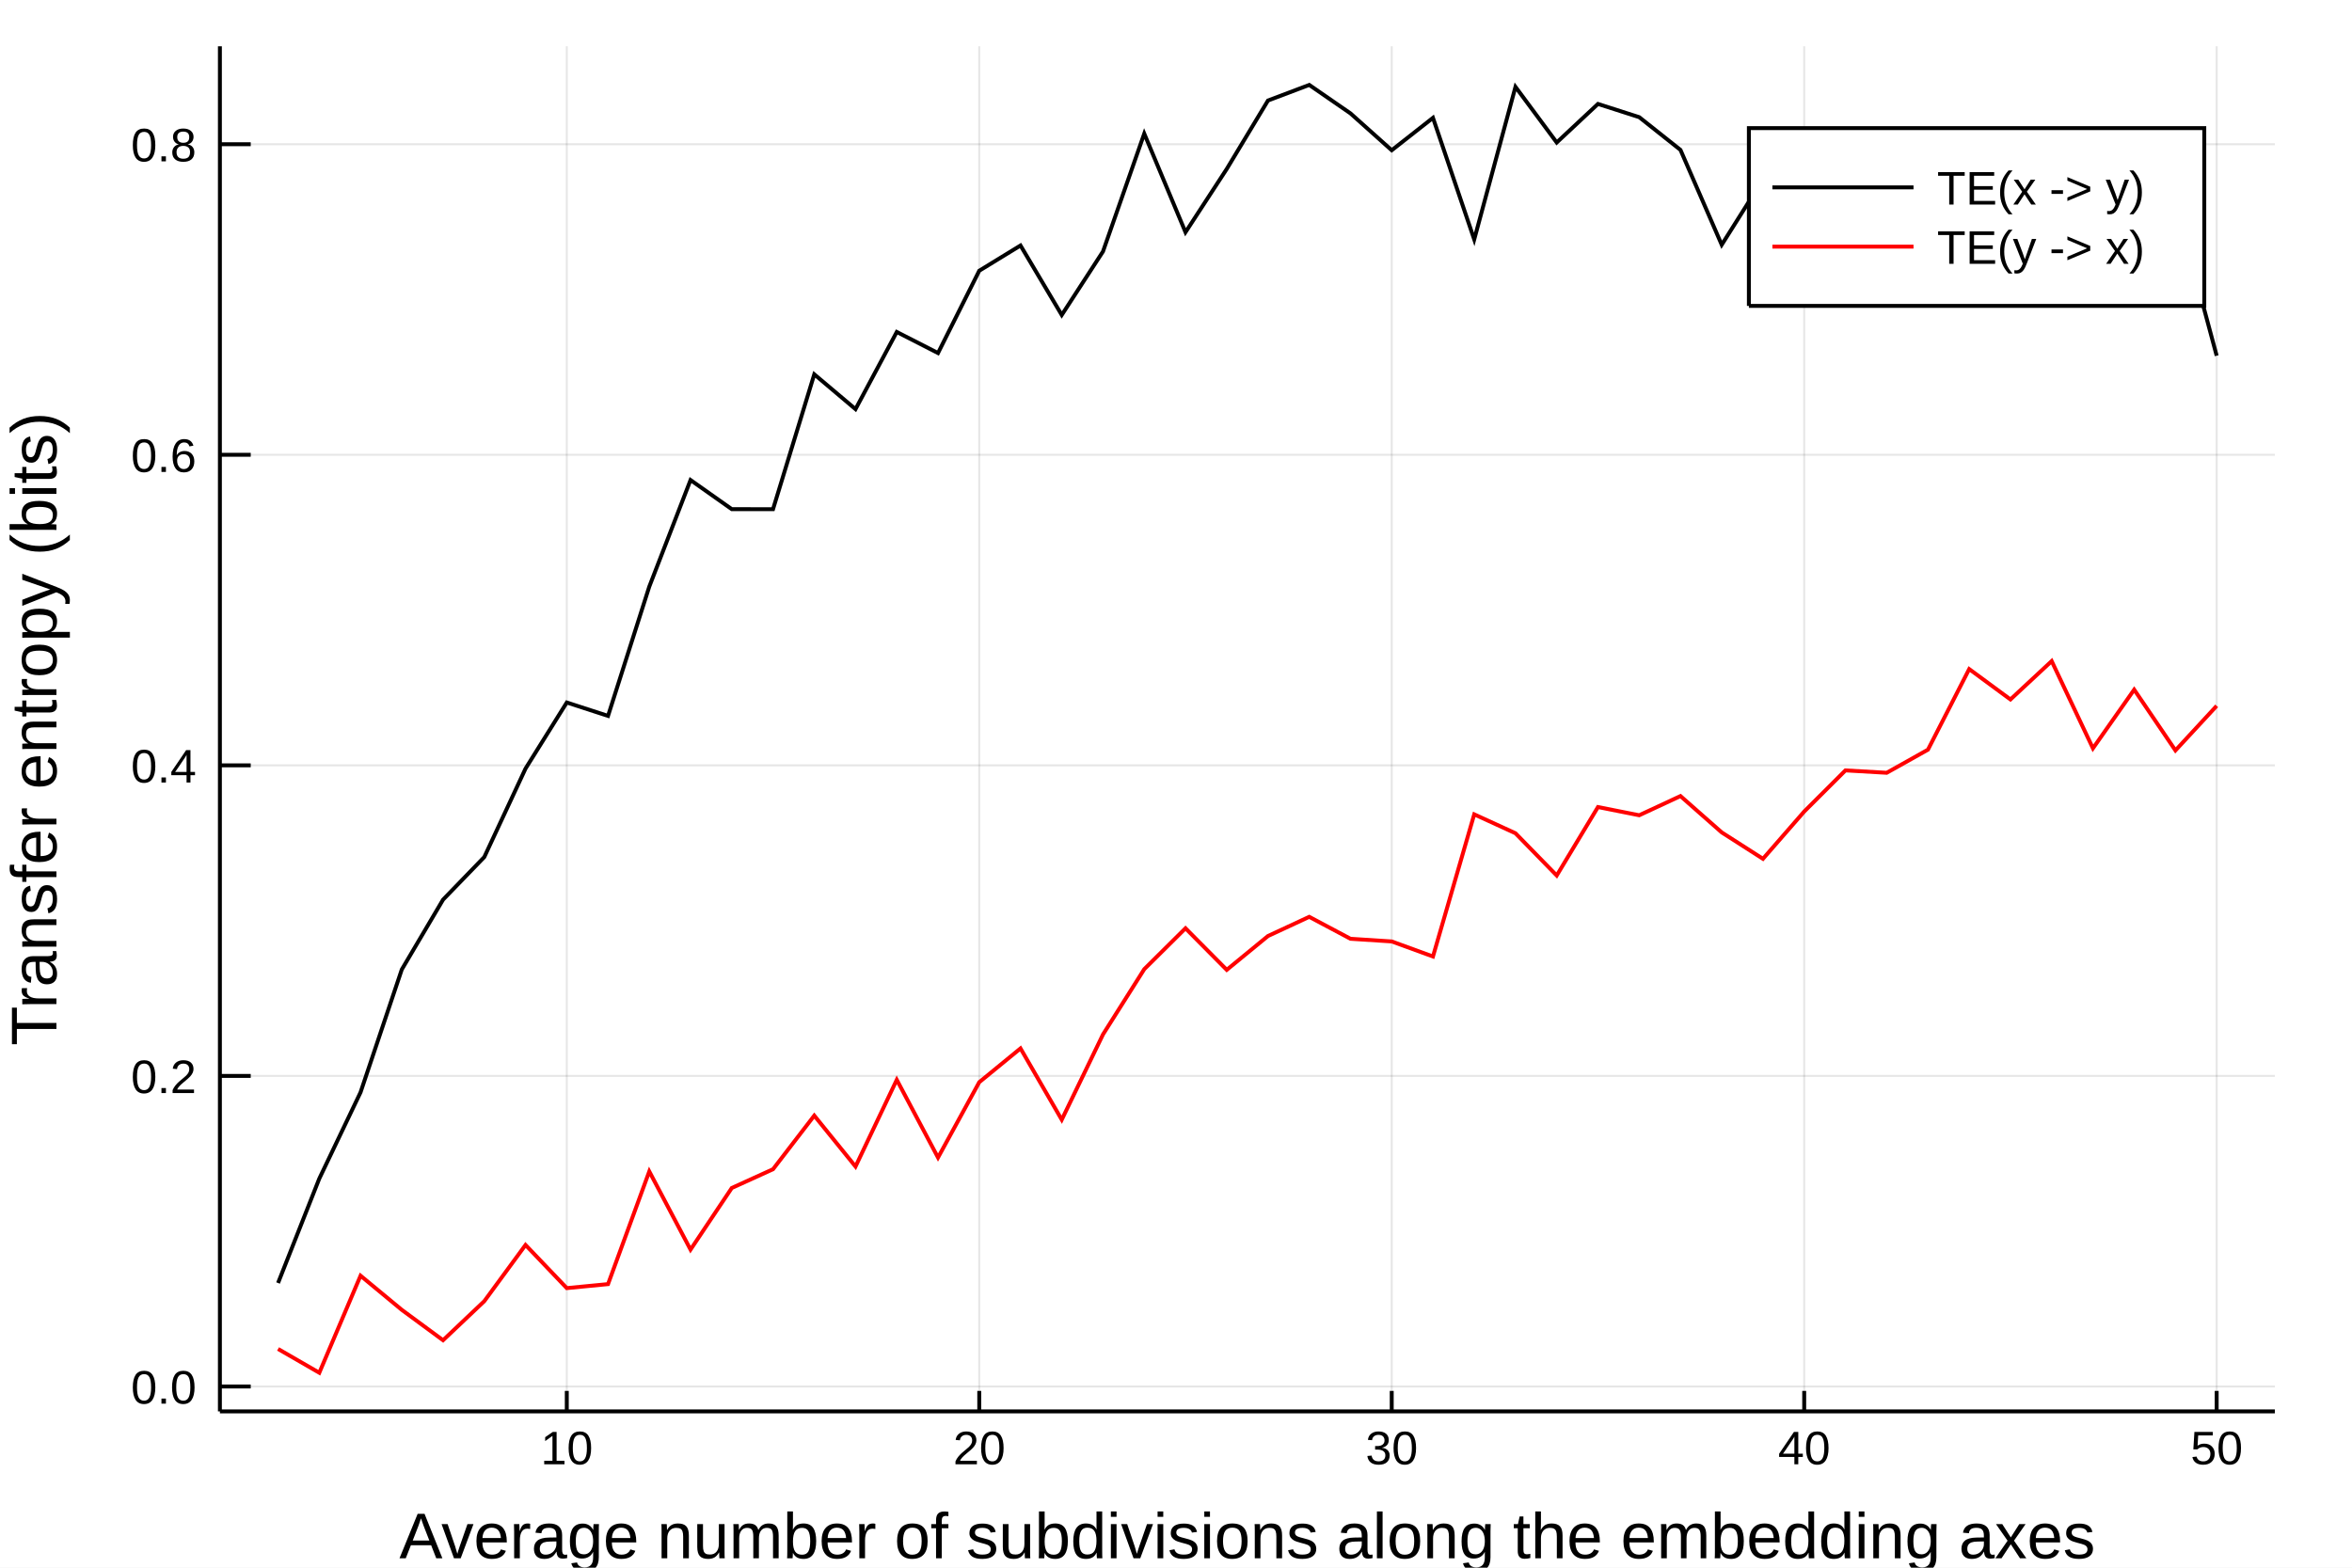
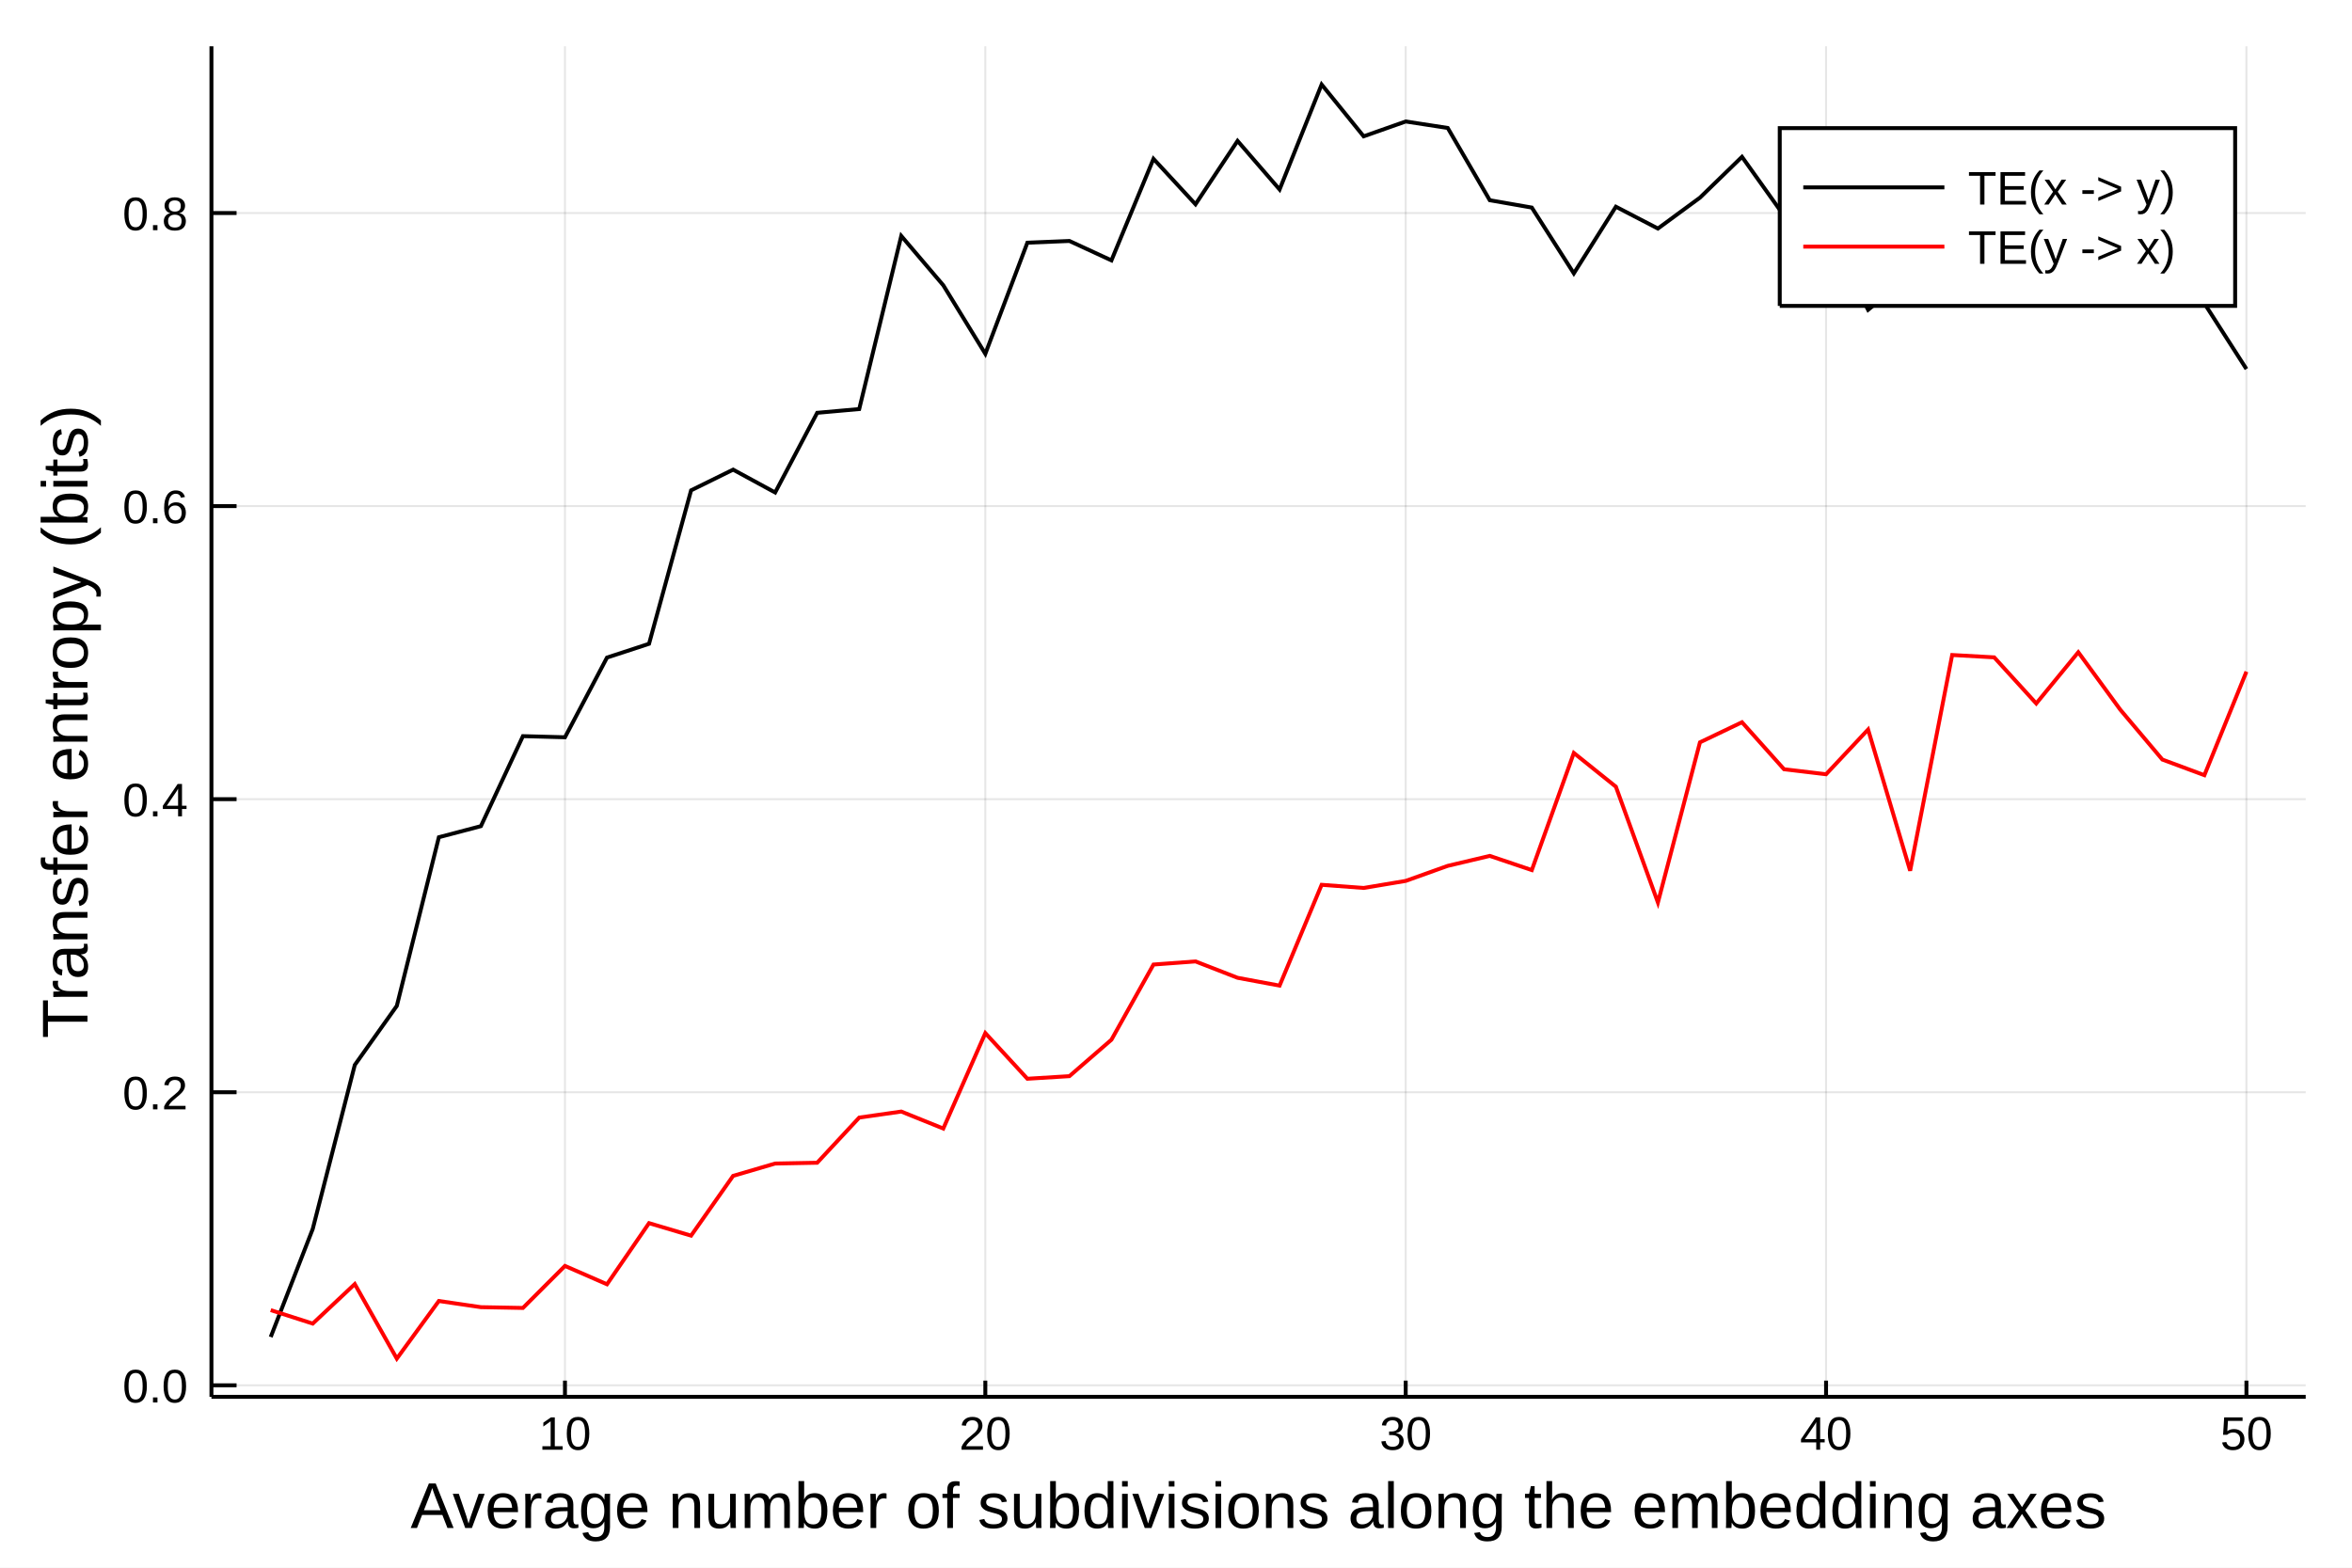
<svg xmlns="http://www.w3.org/2000/svg" width="600" height="400" viewBox="0 0 2400 1600">
  <defs>
-     <clipPath id="clip1600">
+     <clipPath id="clip5700">
      <rect x="0" y="0" width="2400" height="1600" />
    </clipPath>
  </defs>
-   <path clip-path="url(#clip1600)" d=" M0 1600 L2400 1600 L2400 0 L0 0  Z   " fill="#ffffff" fill-rule="evenodd" fill-opacity="1" />
+   <path clip-path="url(#clip5700)" d=" M0 1600 L2400 1600 L2400 0 L0 0  Z   " fill="#ffffff" fill-rule="evenodd" fill-opacity="1" />
  <defs>
-     <clipPath id="clip1601">
+     <clipPath id="clip5701">
      <rect x="480" y="0" width="1681" height="1600" />
    </clipPath>
  </defs>
-   <path clip-path="url(#clip1600)" d=" M224.386 1440.48 L2321.26 1440.48 L2321.26 47.244 L224.386 47.244  Z   " fill="#ffffff" fill-rule="evenodd" fill-opacity="1" />
+   <path clip-path="url(#clip5700)" d=" M215.754 1425.62 L2352.76 1425.62 L2352.76 47.244 L215.754 47.244  Z   " fill="#ffffff" fill-rule="evenodd" fill-opacity="1" />
  <defs>
-     <clipPath id="clip1602">
-       <rect x="224" y="47" width="2098" height="1394" />
+     <clipPath id="clip5702">
+       <rect x="215" y="47" width="2138" height="1379" />
    </clipPath>
  </defs>
-   <polyline clip-path="url(#clip1602)" style="stroke:#000000; stroke-width:2; stroke-opacity:0.1; fill:none" points="   578.355,1440.48 578.355,47.244    " />
-   <polyline clip-path="url(#clip1602)" style="stroke:#000000; stroke-width:2; stroke-opacity:0.1; fill:none" points="   999.245,1440.48 999.245,47.244    " />
-   <polyline clip-path="url(#clip1602)" style="stroke:#000000; stroke-width:2; stroke-opacity:0.1; fill:none" points="   1420.13,1440.48 1420.13,47.244    " />
-   <polyline clip-path="url(#clip1602)" style="stroke:#000000; stroke-width:2; stroke-opacity:0.1; fill:none" points="   1841.02,1440.48 1841.02,47.244    " />
-   <polyline clip-path="url(#clip1602)" style="stroke:#000000; stroke-width:2; stroke-opacity:0.1; fill:none" points="   2261.91,1440.48 2261.91,47.244    " />
-   <polyline clip-path="url(#clip1602)" style="stroke:#000000; stroke-width:2; stroke-opacity:0.1; fill:none" points="   224.386,1415.06 2321.26,1415.06    " />
-   <polyline clip-path="url(#clip1602)" style="stroke:#000000; stroke-width:2; stroke-opacity:0.1; fill:none" points="   224.386,1098.09 2321.26,1098.09    " />
-   <polyline clip-path="url(#clip1602)" style="stroke:#000000; stroke-width:2; stroke-opacity:0.1; fill:none" points="   224.386,781.126 2321.26,781.126    " />
-   <polyline clip-path="url(#clip1602)" style="stroke:#000000; stroke-width:2; stroke-opacity:0.1; fill:none" points="   224.386,464.161 2321.26,464.161    " />
-   <polyline clip-path="url(#clip1602)" style="stroke:#000000; stroke-width:2; stroke-opacity:0.1; fill:none" points="   224.386,147.196 2321.26,147.196    " />
-   <polyline clip-path="url(#clip1600)" style="stroke:#000000; stroke-width:4; stroke-opacity:1; fill:none" points="   224.386,1440.48 2321.26,1440.48    " />
-   <polyline clip-path="url(#clip1600)" style="stroke:#000000; stroke-width:4; stroke-opacity:1; fill:none" points="   224.386,1440.48 224.386,47.244    " />
-   <polyline clip-path="url(#clip1600)" style="stroke:#000000; stroke-width:4; stroke-opacity:1; fill:none" points="   578.355,1440.48 578.355,1419.58    " />
-   <polyline clip-path="url(#clip1600)" style="stroke:#000000; stroke-width:4; stroke-opacity:1; fill:none" points="   999.245,1440.48 999.245,1419.58    " />
-   <polyline clip-path="url(#clip1600)" style="stroke:#000000; stroke-width:4; stroke-opacity:1; fill:none" points="   1420.13,1440.48 1420.13,1419.58    " />
-   <polyline clip-path="url(#clip1600)" style="stroke:#000000; stroke-width:4; stroke-opacity:1; fill:none" points="   1841.02,1440.48 1841.02,1419.58    " />
-   <polyline clip-path="url(#clip1600)" style="stroke:#000000; stroke-width:4; stroke-opacity:1; fill:none" points="   2261.91,1440.48 2261.91,1419.58    " />
-   <polyline clip-path="url(#clip1600)" style="stroke:#000000; stroke-width:4; stroke-opacity:1; fill:none" points="   224.386,1415.06 255.839,1415.06    " />
-   <polyline clip-path="url(#clip1600)" style="stroke:#000000; stroke-width:4; stroke-opacity:1; fill:none" points="   224.386,1098.09 255.839,1098.09    " />
-   <polyline clip-path="url(#clip1600)" style="stroke:#000000; stroke-width:4; stroke-opacity:1; fill:none" points="   224.386,781.126 255.839,781.126    " />
-   <polyline clip-path="url(#clip1600)" style="stroke:#000000; stroke-width:4; stroke-opacity:1; fill:none" points="   224.386,464.161 255.839,464.161    " />
-   <polyline clip-path="url(#clip1600)" style="stroke:#000000; stroke-width:4; stroke-opacity:1; fill:none" points="   224.386,147.196 255.839,147.196    " />
-   <g clip-path="url(#clip1600)">
-     <text style="fill:#000000; fill-opacity:1; font-family:Arial,Helvetica Neue,Helvetica,sans-serif; font-size:48px; text-anchor:middle;" transform="rotate(0, 578.355, 1494.48)" x="578.355" y="1494.48">10</text>
+   <polyline clip-path="url(#clip5702)" style="stroke:#000000; stroke-width:2; stroke-opacity:0.1; fill:none" points="   576.496,1425.62 576.496,47.244    " />
+   <polyline clip-path="url(#clip5702)" style="stroke:#000000; stroke-width:2; stroke-opacity:0.1; fill:none" points="   1005.44,1425.62 1005.44,47.244    " />
+   <polyline clip-path="url(#clip5702)" style="stroke:#000000; stroke-width:2; stroke-opacity:0.1; fill:none" points="   1434.39,1425.62 1434.39,47.244    " />
+   <polyline clip-path="url(#clip5702)" style="stroke:#000000; stroke-width:2; stroke-opacity:0.1; fill:none" points="   1863.33,1425.62 1863.33,47.244    " />
+   <polyline clip-path="url(#clip5702)" style="stroke:#000000; stroke-width:2; stroke-opacity:0.1; fill:none" points="   2292.27,1425.62 2292.27,47.244    " />
+   <polyline clip-path="url(#clip5702)" style="stroke:#000000; stroke-width:2; stroke-opacity:0.1; fill:none" points="   215.754,1413.86 2352.76,1413.86    " />
+   <polyline clip-path="url(#clip5702)" style="stroke:#000000; stroke-width:2; stroke-opacity:0.1; fill:none" points="   215.754,1114.75 2352.76,1114.75    " />
+   <polyline clip-path="url(#clip5702)" style="stroke:#000000; stroke-width:2; stroke-opacity:0.1; fill:none" points="   215.754,815.641 2352.76,815.641    " />
+   <polyline clip-path="url(#clip5702)" style="stroke:#000000; stroke-width:2; stroke-opacity:0.1; fill:none" points="   215.754,516.531 2352.76,516.531    " />
+   <polyline clip-path="url(#clip5702)" style="stroke:#000000; stroke-width:2; stroke-opacity:0.1; fill:none" points="   215.754,217.421 2352.76,217.421    " />
+   <polyline clip-path="url(#clip5700)" style="stroke:#000000; stroke-width:4; stroke-opacity:1; fill:none" points="   215.754,1425.62 2352.76,1425.62    " />
+   <polyline clip-path="url(#clip5700)" style="stroke:#000000; stroke-width:4; stroke-opacity:1; fill:none" points="   215.754,1425.62 215.754,47.244    " />
+   <polyline clip-path="url(#clip5700)" style="stroke:#000000; stroke-width:4; stroke-opacity:1; fill:none" points="   576.496,1425.62 576.496,1409.08    " />
+   <polyline clip-path="url(#clip5700)" style="stroke:#000000; stroke-width:4; stroke-opacity:1; fill:none" points="   1005.44,1425.62 1005.44,1409.08    " />
+   <polyline clip-path="url(#clip5700)" style="stroke:#000000; stroke-width:4; stroke-opacity:1; fill:none" points="   1434.39,1425.62 1434.39,1409.08    " />
+   <polyline clip-path="url(#clip5700)" style="stroke:#000000; stroke-width:4; stroke-opacity:1; fill:none" points="   1863.33,1425.62 1863.33,1409.08    " />
+   <polyline clip-path="url(#clip5700)" style="stroke:#000000; stroke-width:4; stroke-opacity:1; fill:none" points="   2292.27,1425.62 2292.27,1409.08    " />
+   <polyline clip-path="url(#clip5700)" style="stroke:#000000; stroke-width:4; stroke-opacity:1; fill:none" points="   215.754,1413.86 241.398,1413.86    " />
+   <polyline clip-path="url(#clip5700)" style="stroke:#000000; stroke-width:4; stroke-opacity:1; fill:none" points="   215.754,1114.75 241.398,1114.75    " />
+   <polyline clip-path="url(#clip5700)" style="stroke:#000000; stroke-width:4; stroke-opacity:1; fill:none" points="   215.754,815.641 241.398,815.641    " />
+   <polyline clip-path="url(#clip5700)" style="stroke:#000000; stroke-width:4; stroke-opacity:1; fill:none" points="   215.754,516.531 241.398,516.531    " />
+   <polyline clip-path="url(#clip5700)" style="stroke:#000000; stroke-width:4; stroke-opacity:1; fill:none" points="   215.754,217.421 241.398,217.421    " />
+   <g clip-path="url(#clip5700)">
+     <text style="fill:#000000; fill-opacity:1; font-family:Arial,Helvetica Neue,Helvetica,sans-serif; font-size:48px; text-anchor:middle;" transform="rotate(0, 576.496, 1479.62)" x="576.496" y="1479.62">10</text>
  </g>
-   <g clip-path="url(#clip1600)">
-     <text style="fill:#000000; fill-opacity:1; font-family:Arial,Helvetica Neue,Helvetica,sans-serif; font-size:48px; text-anchor:middle;" transform="rotate(0, 999.245, 1494.48)" x="999.245" y="1494.48">20</text>
+   <g clip-path="url(#clip5700)">
+     <text style="fill:#000000; fill-opacity:1; font-family:Arial,Helvetica Neue,Helvetica,sans-serif; font-size:48px; text-anchor:middle;" transform="rotate(0, 1005.44, 1479.62)" x="1005.44" y="1479.62">20</text>
  </g>
-   <g clip-path="url(#clip1600)">
-     <text style="fill:#000000; fill-opacity:1; font-family:Arial,Helvetica Neue,Helvetica,sans-serif; font-size:48px; text-anchor:middle;" transform="rotate(0, 1420.13, 1494.48)" x="1420.13" y="1494.48">30</text>
+   <g clip-path="url(#clip5700)">
+     <text style="fill:#000000; fill-opacity:1; font-family:Arial,Helvetica Neue,Helvetica,sans-serif; font-size:48px; text-anchor:middle;" transform="rotate(0, 1434.39, 1479.62)" x="1434.39" y="1479.62">30</text>
  </g>
-   <g clip-path="url(#clip1600)">
-     <text style="fill:#000000; fill-opacity:1; font-family:Arial,Helvetica Neue,Helvetica,sans-serif; font-size:48px; text-anchor:middle;" transform="rotate(0, 1841.02, 1494.48)" x="1841.02" y="1494.48">40</text>
+   <g clip-path="url(#clip5700)">
+     <text style="fill:#000000; fill-opacity:1; font-family:Arial,Helvetica Neue,Helvetica,sans-serif; font-size:48px; text-anchor:middle;" transform="rotate(0, 1863.33, 1479.62)" x="1863.33" y="1479.62">40</text>
  </g>
-   <g clip-path="url(#clip1600)">
-     <text style="fill:#000000; fill-opacity:1; font-family:Arial,Helvetica Neue,Helvetica,sans-serif; font-size:48px; text-anchor:middle;" transform="rotate(0, 2261.91, 1494.48)" x="2261.91" y="1494.48">50</text>
+   <g clip-path="url(#clip5700)">
+     <text style="fill:#000000; fill-opacity:1; font-family:Arial,Helvetica Neue,Helvetica,sans-serif; font-size:48px; text-anchor:middle;" transform="rotate(0, 2292.27, 1479.62)" x="2292.27" y="1479.62">50</text>
  </g>
-   <g clip-path="url(#clip1600)">
-     <text style="fill:#000000; fill-opacity:1; font-family:Arial,Helvetica Neue,Helvetica,sans-serif; font-size:48px; text-anchor:end;" transform="rotate(0, 200.386, 1432.56)" x="200.386" y="1432.56">0.0</text>
+   <g clip-path="url(#clip5700)">
+     <text style="fill:#000000; fill-opacity:1; font-family:Arial,Helvetica Neue,Helvetica,sans-serif; font-size:48px; text-anchor:end;" transform="rotate(0, 191.754, 1431.36)" x="191.754" y="1431.36">0.0</text>
  </g>
-   <g clip-path="url(#clip1600)">
-     <text style="fill:#000000; fill-opacity:1; font-family:Arial,Helvetica Neue,Helvetica,sans-serif; font-size:48px; text-anchor:end;" transform="rotate(0, 200.386, 1115.59)" x="200.386" y="1115.59">0.2</text>
+   <g clip-path="url(#clip5700)">
+     <text style="fill:#000000; fill-opacity:1; font-family:Arial,Helvetica Neue,Helvetica,sans-serif; font-size:48px; text-anchor:end;" transform="rotate(0, 191.754, 1132.25)" x="191.754" y="1132.25">0.2</text>
  </g>
-   <g clip-path="url(#clip1600)">
-     <text style="fill:#000000; fill-opacity:1; font-family:Arial,Helvetica Neue,Helvetica,sans-serif; font-size:48px; text-anchor:end;" transform="rotate(0, 200.386, 798.626)" x="200.386" y="798.626">0.4</text>
+   <g clip-path="url(#clip5700)">
+     <text style="fill:#000000; fill-opacity:1; font-family:Arial,Helvetica Neue,Helvetica,sans-serif; font-size:48px; text-anchor:end;" transform="rotate(0, 191.754, 833.141)" x="191.754" y="833.141">0.4</text>
  </g>
-   <g clip-path="url(#clip1600)">
-     <text style="fill:#000000; fill-opacity:1; font-family:Arial,Helvetica Neue,Helvetica,sans-serif; font-size:48px; text-anchor:end;" transform="rotate(0, 200.386, 481.661)" x="200.386" y="481.661">0.6</text>
+   <g clip-path="url(#clip5700)">
+     <text style="fill:#000000; fill-opacity:1; font-family:Arial,Helvetica Neue,Helvetica,sans-serif; font-size:48px; text-anchor:end;" transform="rotate(0, 191.754, 534.031)" x="191.754" y="534.031">0.6</text>
  </g>
-   <g clip-path="url(#clip1600)">
-     <text style="fill:#000000; fill-opacity:1; font-family:Arial,Helvetica Neue,Helvetica,sans-serif; font-size:48px; text-anchor:end;" transform="rotate(0, 200.386, 164.696)" x="200.386" y="164.696">0.8</text>
+   <g clip-path="url(#clip5700)">
+     <text style="fill:#000000; fill-opacity:1; font-family:Arial,Helvetica Neue,Helvetica,sans-serif; font-size:48px; text-anchor:end;" transform="rotate(0, 191.754, 234.921)" x="191.754" y="234.921">0.8</text>
  </g>
-   <g clip-path="url(#clip1600)">
-     <text style="fill:#000000; fill-opacity:1; font-family:Arial,Helvetica Neue,Helvetica,sans-serif; font-size:66px; text-anchor:middle;" transform="rotate(0, 1272.82, 1590.4)" x="1272.82" y="1590.4">Average number of subdivisions along the embedding axes</text>
+   <g clip-path="url(#clip5700)">
+     <text style="fill:#000000; fill-opacity:1; font-family:Arial,Helvetica Neue,Helvetica,sans-serif; font-size:66px; text-anchor:middle;" transform="rotate(0, 1284.25, 1559.48)" x="1284.25" y="1559.48">Average number of subdivisions along the embedding axes</text>
  </g>
-   <g clip-path="url(#clip1600)">
-     <text style="fill:#000000; fill-opacity:1; font-family:Arial,Helvetica Neue,Helvetica,sans-serif; font-size:66px; text-anchor:middle;" transform="rotate(-90, 57.6, 743.863)" x="57.6" y="743.863">Transfer entropy (bits)</text>
+   <g clip-path="url(#clip5700)">
+     <text style="fill:#000000; fill-opacity:1; font-family:Arial,Helvetica Neue,Helvetica,sans-serif; font-size:66px; text-anchor:middle;" transform="rotate(-90, 89.2861, 736.431)" x="89.286" y="736.431">Transfer entropy (bits)</text>
  </g>
-   <polyline clip-path="url(#clip1602)" style="stroke:#000000; stroke-width:4; stroke-opacity:1; fill:none" points="   283.732,1309.44 325.821,1202.87 367.91,1114.82 409.999,989.461 452.088,918.211 494.177,874.711 536.266,784.407 578.355,716.977 620.444,730.649 662.533,598.714    704.622,489.935 746.711,519.651 788.8,519.674 830.889,382.044 872.978,417.577 915.067,338.813 957.156,360.322 999.245,276.308 1041.33,250.563 1083.42,321.483    1125.51,256.653 1167.6,136.394 1209.69,237.009 1251.78,172.44 1293.87,102.592 1335.96,86.675 1378.05,115.717 1420.13,153.338 1462.22,120.263 1504.31,244.415    1546.4,88.635 1588.49,145.437 1630.58,106.076 1672.67,119.582 1714.76,152.984 1756.85,249.833 1798.94,183.091 1841.02,262.854 1883.11,168.514 1925.2,218.019    1967.29,152.771 2009.38,149.001 2051.47,263.828 2093.56,239.147 2135.65,219.079 2177.74,212.674 2219.83,206.625 2261.91,363.041    " />
-   <polyline clip-path="url(#clip1602)" style="stroke:#ff0000; stroke-width:4; stroke-opacity:1; fill:none" points="   283.732,1376.76 325.821,1401.05 367.91,1302 409.999,1336.85 452.088,1367.86 494.177,1327.99 536.266,1270.62 578.355,1314.67 620.444,1310.58 662.533,1195.56    704.622,1275.39 746.711,1212.47 788.8,1193.32 830.889,1138.59 872.978,1190.58 915.067,1102.06 957.156,1181.42 999.245,1104.49 1041.33,1070.02 1083.42,1142.79    1125.51,1055.76 1167.6,989.162 1209.69,947.416 1251.78,989.836 1293.87,955.304 1335.96,935.737 1378.05,958.128 1420.13,960.847 1462.22,976.212 1504.31,831.136    1546.4,850.424 1588.49,893.543 1630.58,823.677 1672.67,832.058 1714.76,812.473 1756.85,849.55 1798.94,876.514 1841.02,828.269 1883.11,786.279 1925.2,788.713    1967.29,765.128 2009.38,682.878 2051.47,713.876 2093.56,674.717 2135.65,763.759 2177.74,703.853 2219.83,765.882 2261.91,720.415    " />
-   <path clip-path="url(#clip1600)" d=" M1784.57 312.204 L2249.26 312.204 L2249.26 130.764 L1784.57 130.764  Z   " fill="#ffffff" fill-rule="evenodd" fill-opacity="1" />
-   <polyline clip-path="url(#clip1600)" style="stroke:#000000; stroke-width:4; stroke-opacity:1; fill:none" points="   1784.57,312.204 2249.26,312.204 2249.26,130.764 1784.57,130.764 1784.57,312.204    " />
-   <polyline clip-path="url(#clip1600)" style="stroke:#000000; stroke-width:4; stroke-opacity:1; fill:none" points="   1808.57,191.244 1952.57,191.244    " />
-   <g clip-path="url(#clip1600)">
-     <text style="fill:#000000; fill-opacity:1; font-family:Arial,Helvetica Neue,Helvetica,sans-serif; font-size:48px; text-anchor:start;" transform="rotate(0, 1976.57, 208.744)" x="1976.57" y="208.744">TE(x -&gt; y)</text>
+   <polyline clip-path="url(#clip5702)" style="stroke:#000000; stroke-width:4; stroke-opacity:1; fill:none" points="   276.235,1364.56 319.13,1254.24 362.024,1086.94 404.919,1026.6 447.813,854.484 490.708,843.188 533.602,751.317 576.496,752.469 619.391,671.115 662.285,657.068    705.18,500.459 748.074,479.324 790.969,502.637 833.863,421.315 876.758,417.485 919.652,240.797 962.547,291.174 1005.44,361.087 1048.34,247.696 1091.23,245.934    1134.12,265.742 1177.02,162.113 1219.91,208.488 1262.81,143.806 1305.7,193.376 1348.6,86.255 1391.49,139.136 1434.39,123.988 1477.28,130.598 1520.17,204.348    1563.07,211.851 1605.96,279.001 1648.86,210.972 1691.75,233.245 1734.65,201.73 1777.54,160.065 1820.44,220.168 1863.33,232.616 1906.22,316.18 1949.12,280.896    1992.01,264.361 2034.91,297.87 2077.8,273.38 2120.7,258.24 2163.59,281.744 2206.49,271.606 2249.38,309.687 2292.27,376.624    " />
+   <polyline clip-path="url(#clip5702)" style="stroke:#ff0000; stroke-width:4; stroke-opacity:1; fill:none" points="   276.235,1337.13 319.13,1350.87 362.024,1310.55 404.919,1386.61 447.813,1327.81 490.708,1334.11 533.602,1334.9 576.496,1292.02 619.391,1310.74 662.285,1248.36    705.18,1261.12 748.074,1200.11 790.969,1187.52 833.863,1186.71 876.758,1140.62 919.652,1134.46 962.547,1151.8 1005.44,1054.39 1048.34,1100.98 1091.23,1098.34    1134.12,1061.16 1177.02,984.421 1219.91,981.24 1262.81,997.944 1305.7,1005.94 1348.6,903.041 1391.49,906.254 1434.39,899.065 1477.28,883.706 1520.17,873.54    1563.07,888.01 1605.96,768.486 1648.86,802.93 1691.75,921.118 1734.65,757.636 1777.54,737.129 1820.44,785.09 1863.33,790.21 1906.22,744.553 1949.12,888.679    1992.01,668.502 2034.91,670.907 2077.8,717.968 2120.7,665.673 2163.59,724.353 2206.49,775.217 2249.38,791.153 2292.27,685.478    " />
+   <path clip-path="url(#clip5700)" d=" M1816.07 312.204 L2280.76 312.204 L2280.76 130.764 L1816.07 130.764  Z   " fill="#ffffff" fill-rule="evenodd" fill-opacity="1" />
+   <polyline clip-path="url(#clip5700)" style="stroke:#000000; stroke-width:4; stroke-opacity:1; fill:none" points="   1816.07,312.204 2280.76,312.204 2280.76,130.764 1816.07,130.764 1816.07,312.204    " />
+   <polyline clip-path="url(#clip5700)" style="stroke:#000000; stroke-width:4; stroke-opacity:1; fill:none" points="   1840.07,191.244 1984.07,191.244    " />
+   <g clip-path="url(#clip5700)">
+     <text style="fill:#000000; fill-opacity:1; font-family:Arial,Helvetica Neue,Helvetica,sans-serif; font-size:48px; text-anchor:start;" transform="rotate(0, 2008.07, 208.744)" x="2008.07" y="208.744">TE(x -&gt; y)</text>
  </g>
-   <polyline clip-path="url(#clip1600)" style="stroke:#ff0000; stroke-width:4; stroke-opacity:1; fill:none" points="   1808.57,251.724 1952.57,251.724    " />
-   <g clip-path="url(#clip1600)">
-     <text style="fill:#000000; fill-opacity:1; font-family:Arial,Helvetica Neue,Helvetica,sans-serif; font-size:48px; text-anchor:start;" transform="rotate(0, 1976.57, 269.224)" x="1976.57" y="269.224">TE(y -&gt; x)</text>
+   <polyline clip-path="url(#clip5700)" style="stroke:#ff0000; stroke-width:4; stroke-opacity:1; fill:none" points="   1840.07,251.724 1984.07,251.724    " />
+   <g clip-path="url(#clip5700)">
+     <text style="fill:#000000; fill-opacity:1; font-family:Arial,Helvetica Neue,Helvetica,sans-serif; font-size:48px; text-anchor:start;" transform="rotate(0, 2008.07, 269.224)" x="2008.07" y="269.224">TE(y -&gt; x)</text>
  </g>
</svg>
